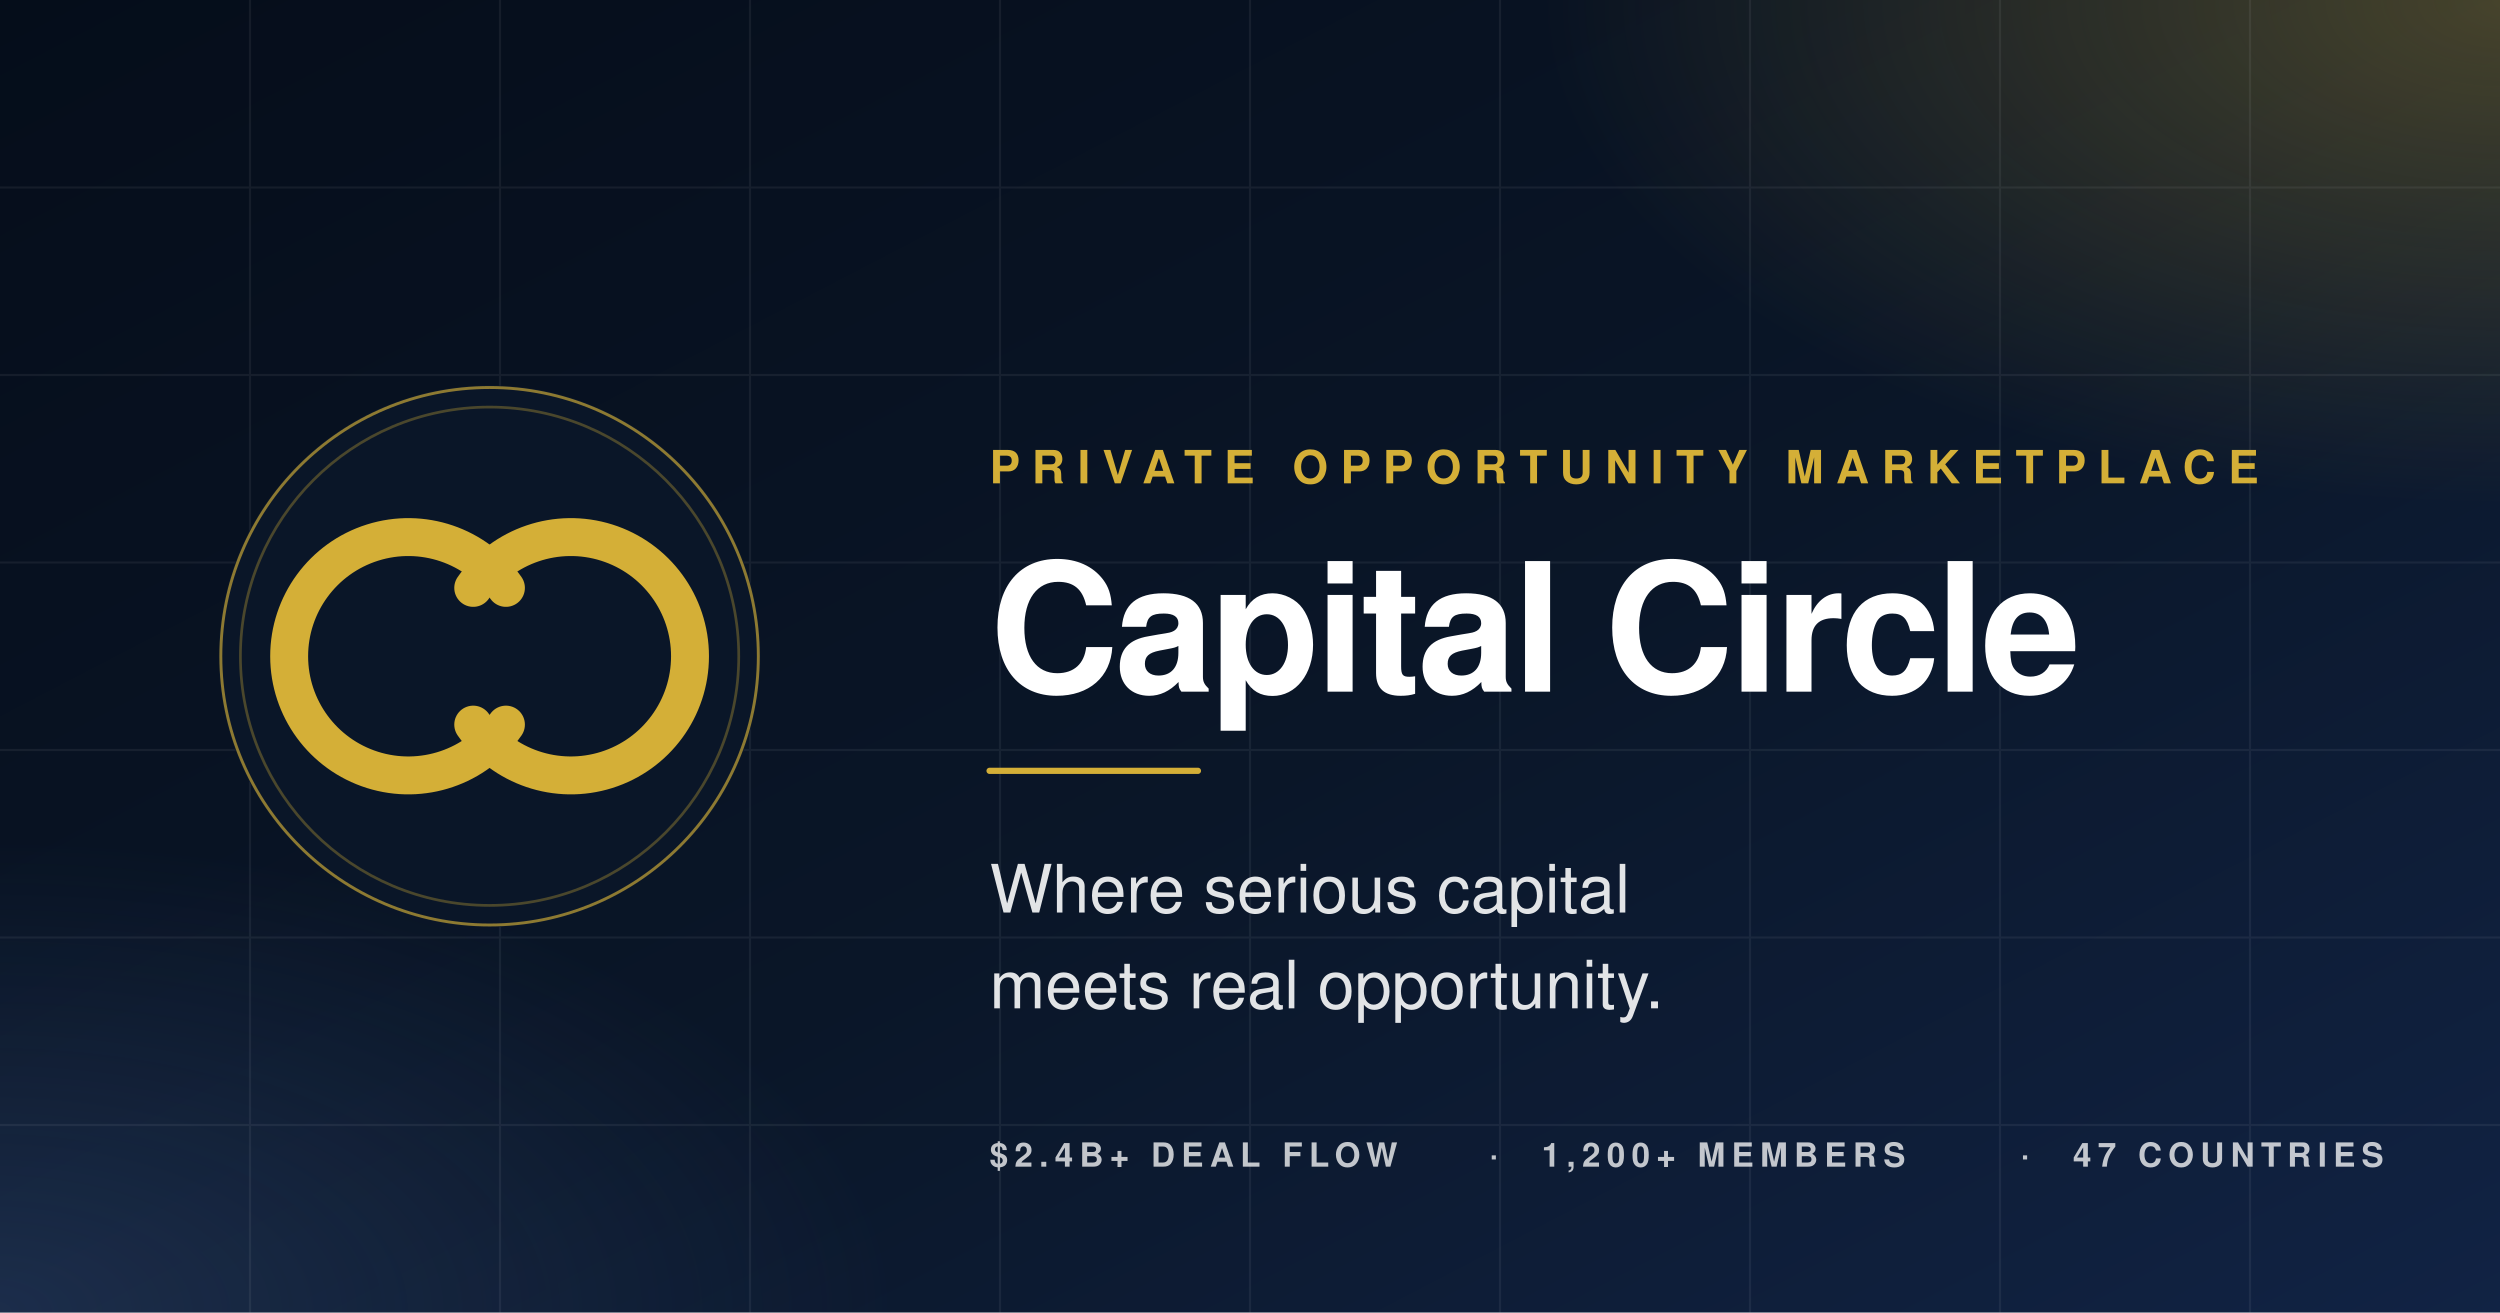
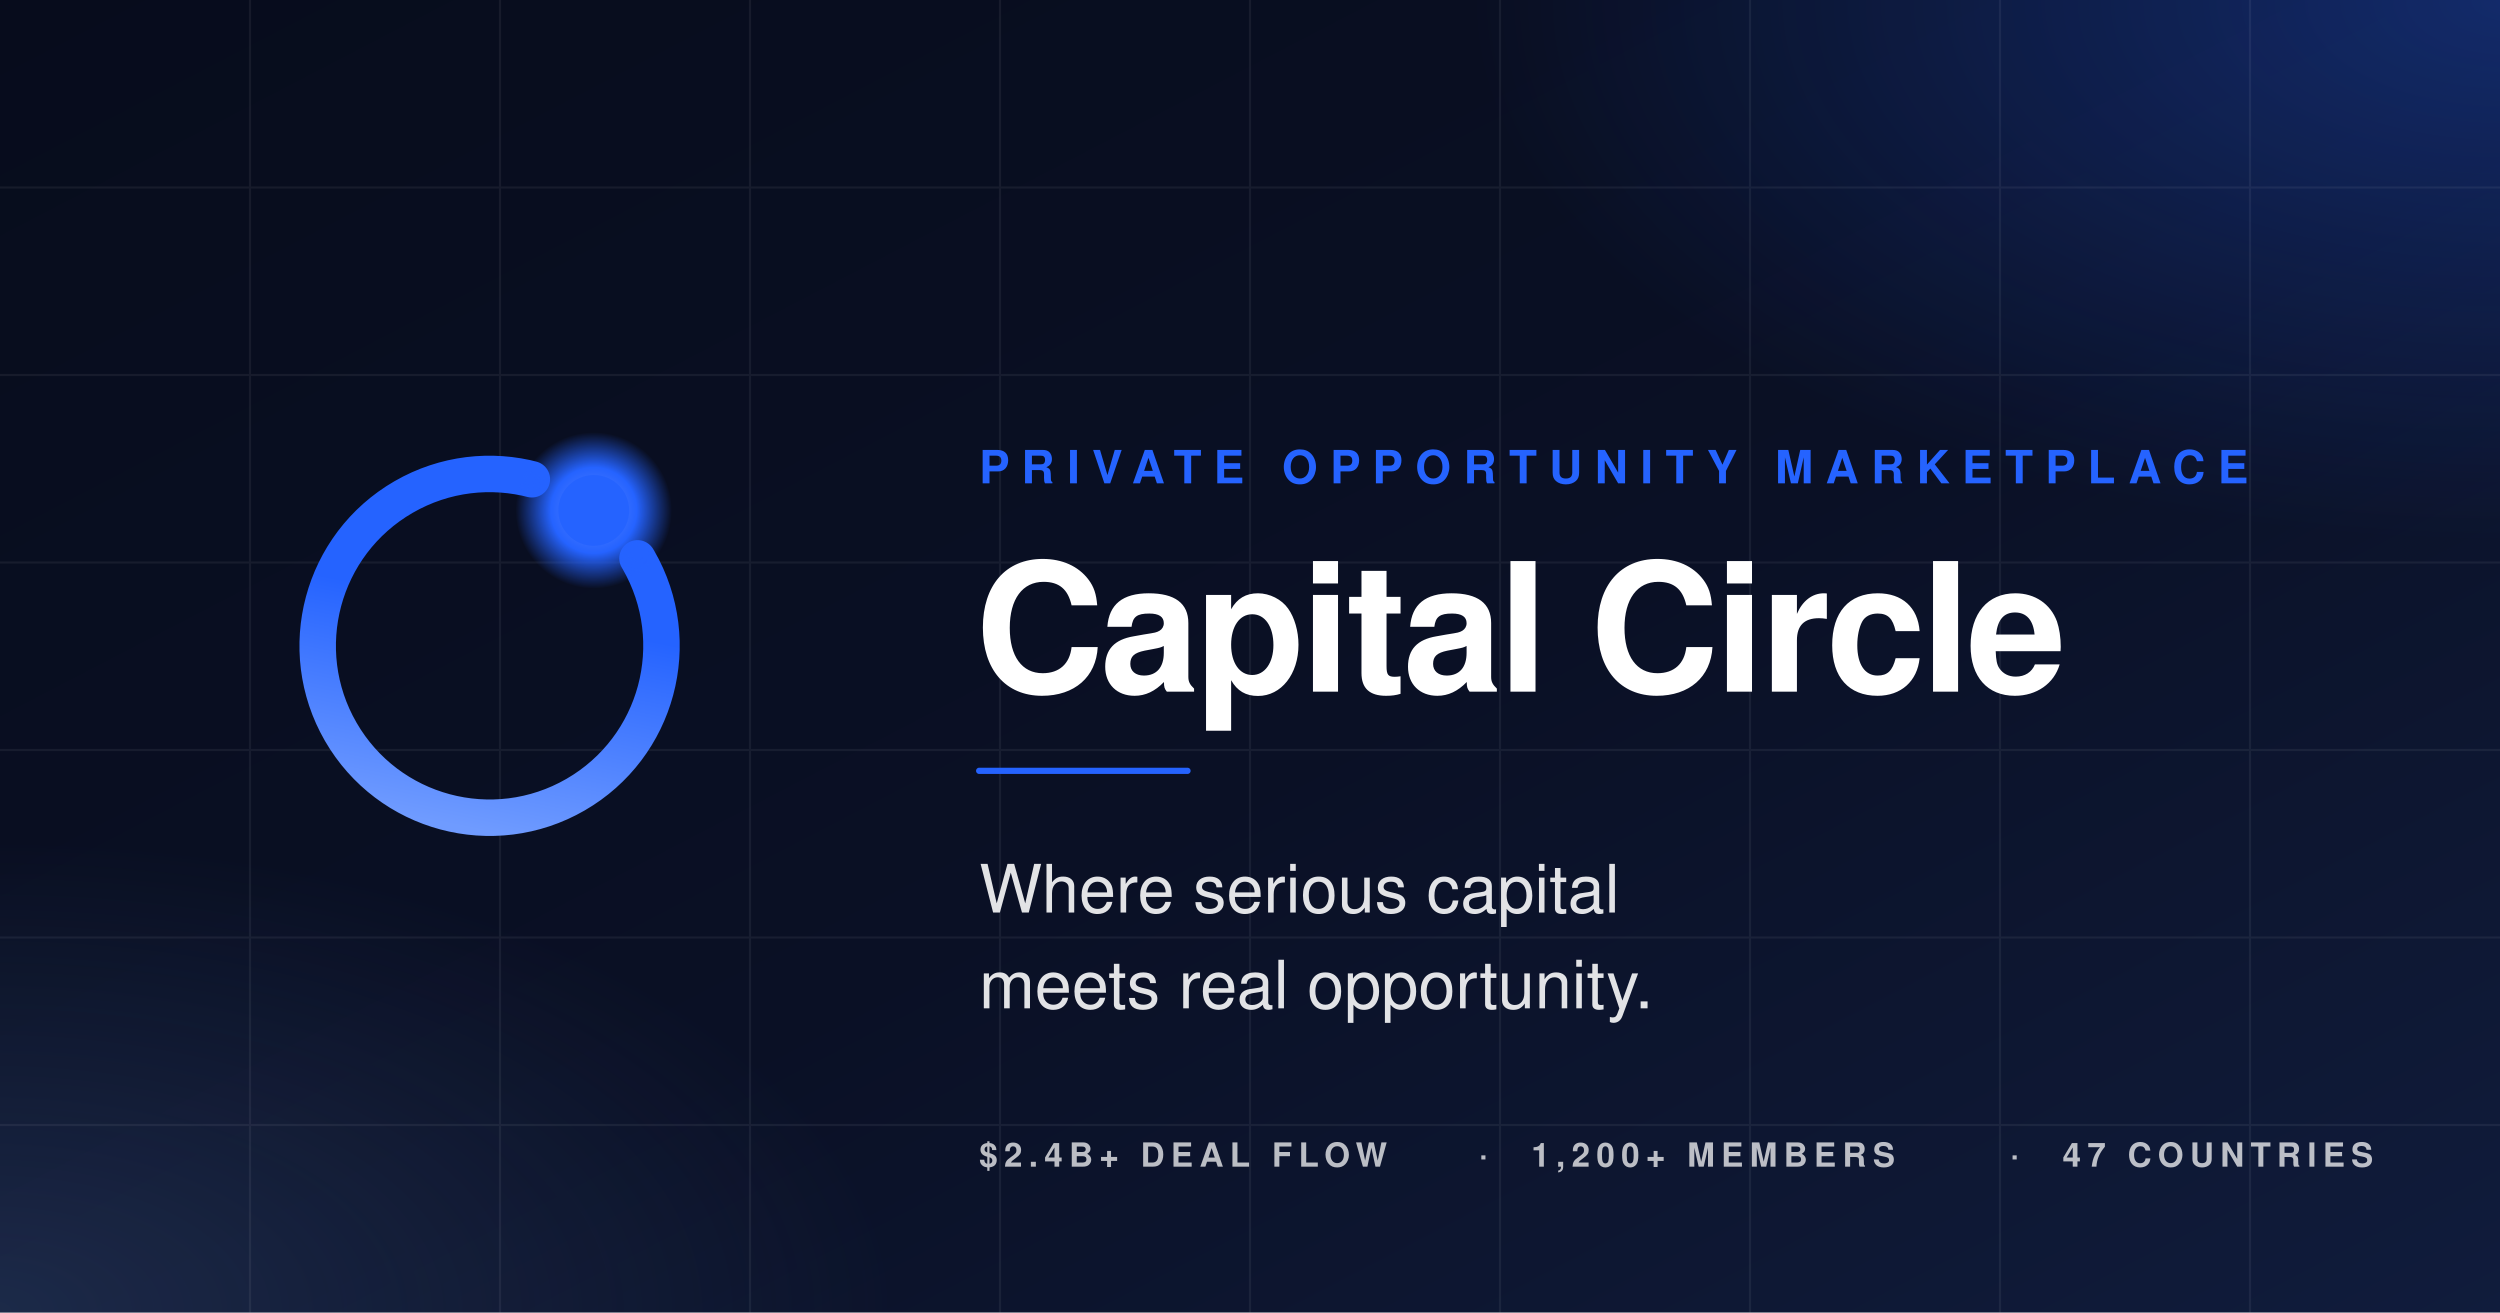
<svg xmlns="http://www.w3.org/2000/svg" width="1200" height="630" viewBox="0 0 1200 630">
  <defs>
    <linearGradient id="bg" x1="0%" y1="0%" x2="100%" y2="100%">
-       <stop offset="0%" stop-color="#050D1A" />
-       <stop offset="55%" stop-color="#0A1628" />
-       <stop offset="100%" stop-color="#112344" />
+       <stop offset="0%" stop-color="#070C1C" />
+       <stop offset="55%" stop-color="#0A1025" />
+       <stop offset="100%" stop-color="#101C3C" />
    </linearGradient>
-     <radialGradient id="goldGlowTR" cx="100%" cy="0%" r="70%">
-       <stop offset="0%" stop-color="#D4AF37" stop-opacity="0.30" />
-       <stop offset="55%" stop-color="#D4AF37" stop-opacity="0" />
+     <radialGradient id="blueGlowTR" cx="100%" cy="0%" r="75%">
+       <stop offset="0%" stop-color="#2563FF" stop-opacity="0.32" />
+       <stop offset="55%" stop-color="#2563FF" stop-opacity="0" />
    </radialGradient>
-     <radialGradient id="navyGlowBL" cx="0%" cy="100%" r="60%">
+     <radialGradient id="blueGlowBL" cx="0%" cy="100%" r="60%">
      <stop offset="0%" stop-color="#4B6CA8" stop-opacity="0.28" />
      <stop offset="60%" stop-color="#4B6CA8" stop-opacity="0" />
    </radialGradient>
+     <linearGradient id="ring" x1="15%" y1="90%" x2="85%" y2="10%">
+       <stop offset="0%" stop-color="#6F9BFF" />
+       <stop offset="60%" stop-color="#2563FF" />
+       <stop offset="100%" stop-color="#2563FF" />
+     </linearGradient>
+     <radialGradient id="dotGlow" cx="50%" cy="50%" r="50%">
+       <stop offset="0%" stop-color="#5B86FF" />
+       <stop offset="55%" stop-color="#2563FF" />
+       <stop offset="100%" stop-color="#2563FF" stop-opacity="0" />
+     </radialGradient>
  </defs>
  <rect width="1200" height="630" fill="url(#bg)" />
-   <rect width="1200" height="630" fill="url(#navyGlowBL)" />
-   <rect width="1200" height="630" fill="url(#goldGlowTR)" />
+   <rect width="1200" height="630" fill="url(#blueGlowBL)" />
+   <rect width="1200" height="630" fill="url(#blueGlowTR)" />
  <g opacity="0.06" stroke="#ffffff" stroke-width="1">
    <line x1="0" y1="90" x2="1200" y2="90" />
    <line x1="0" y1="180" x2="1200" y2="180" />
    <line x1="0" y1="270" x2="1200" y2="270" />
    <line x1="0" y1="360" x2="1200" y2="360" />
    <line x1="0" y1="450" x2="1200" y2="450" />
    <line x1="0" y1="540" x2="1200" y2="540" />
    <line x1="120" y1="0" x2="120" y2="630" />
    <line x1="240" y1="0" x2="240" y2="630" />
    <line x1="360" y1="0" x2="360" y2="630" />
    <line x1="480" y1="0" x2="480" y2="630" />
    <line x1="600" y1="0" x2="600" y2="630" />
    <line x1="720" y1="0" x2="720" y2="630" />
    <line x1="840" y1="0" x2="840" y2="630" />
    <line x1="960" y1="0" x2="960" y2="630" />
    <line x1="1080" y1="0" x2="1080" y2="630" />
  </g>
-   <g transform="translate(105, 185)">
-     <circle cx="130" cy="130" r="130" fill="#0A1628" />
-     <circle cx="130" cy="130" r="129" fill="none" stroke="#D4AF37" stroke-width="1.4" opacity="0.65" />
-     <circle cx="130" cy="130" r="119.6" fill="none" stroke="#D4AF37" stroke-width="1.3" opacity="0.32" />
-     <path d="M 137.85 97.19 A 57.2 57.2 0 1 0 137.85 162.81" fill="none" stroke="#D4AF37" stroke-width="18.2" stroke-linecap="round" />
-     <path d="M 122.15 97.19 A 57.2 57.2 0 1 1 122.15 162.81" fill="none" stroke="#D4AF37" stroke-width="18.2" stroke-linecap="round" />
+   <g transform="translate(110 185) scale(2.5)">
+     <circle cx="50" cy="50" r="33" fill="none" stroke="url(#ring)" stroke-width="7" stroke-linecap="round" stroke-dasharray="181 26" transform="rotate(-30 50 50)" />
+     <circle cx="70" cy="24" r="15" fill="url(#dotGlow)" />
+     <circle cx="70" cy="24" r="6.8" fill="#2563FF" />
  </g>
  <g font-family="Helvetica, Arial, sans-serif">
-     <text x="475" y="232" font-size="22" font-weight="700" fill="#D4AF37" letter-spacing="6">PRIVATE OPPORTUNITY MARKETPLACE</text>
-     <text x="475" y="332" font-size="86" font-weight="700" fill="#ffffff" letter-spacing="-2">Capital Circle</text>
-     <line x1="475" y1="370" x2="575" y2="370" stroke="#D4AF37" stroke-width="3" stroke-linecap="round" />
-     <text x="475" y="438" font-size="32" font-weight="400" fill="#ffffff" opacity="0.88">Where serious capital</text>
-     <text x="475" y="484" font-size="32" font-weight="400" fill="#ffffff" opacity="0.88">meets real opportunity.</text>
+     <text x="470" y="232" font-size="22" font-weight="700" fill="#2563FF" letter-spacing="6">PRIVATE OPPORTUNITY MARKETPLACE</text>
+     <text x="468" y="332" font-size="86" font-weight="700" fill="#ffffff" letter-spacing="-2">Capital Circle</text>
+     <line x1="470" y1="370" x2="570" y2="370" stroke="#2563FF" stroke-width="3" stroke-linecap="round" />
+     <text x="470" y="438" font-size="32" font-weight="400" fill="#ffffff" opacity="0.88">Where serious capital</text>
+     <text x="470" y="484" font-size="32" font-weight="400" fill="#ffffff" opacity="0.88">meets real opportunity.</text>
  </g>
-   <g font-family="Helvetica, Arial, sans-serif" fill="#ffffff" opacity="0.75">
-     <text x="475" y="560" font-size="16" font-weight="600" letter-spacing="3">$2.4B+ DEAL FLOW</text>
-     <text x="715" y="560" font-size="16" font-weight="600" letter-spacing="3">·</text>
-     <text x="740" y="560" font-size="16" font-weight="600" letter-spacing="3">1,200+ MEMBERS</text>
-     <text x="970" y="560" font-size="16" font-weight="600" letter-spacing="3">·</text>
-     <text x="995" y="560" font-size="16" font-weight="600" letter-spacing="3">47 COUNTRIES</text>
+   <g font-family="Helvetica, Arial, sans-serif" fill="#ffffff" opacity="0.72">
+     <text x="470" y="560" font-size="16" font-weight="600" letter-spacing="3">$2.4B+ DEAL FLOW</text>
+     <text x="710" y="560" font-size="16" font-weight="600" letter-spacing="3">·</text>
+     <text x="735" y="560" font-size="16" font-weight="600" letter-spacing="3">1,200+ MEMBERS</text>
+     <text x="965" y="560" font-size="16" font-weight="600" letter-spacing="3">·</text>
+     <text x="990" y="560" font-size="16" font-weight="600" letter-spacing="3">47 COUNTRIES</text>
  </g>
</svg>
